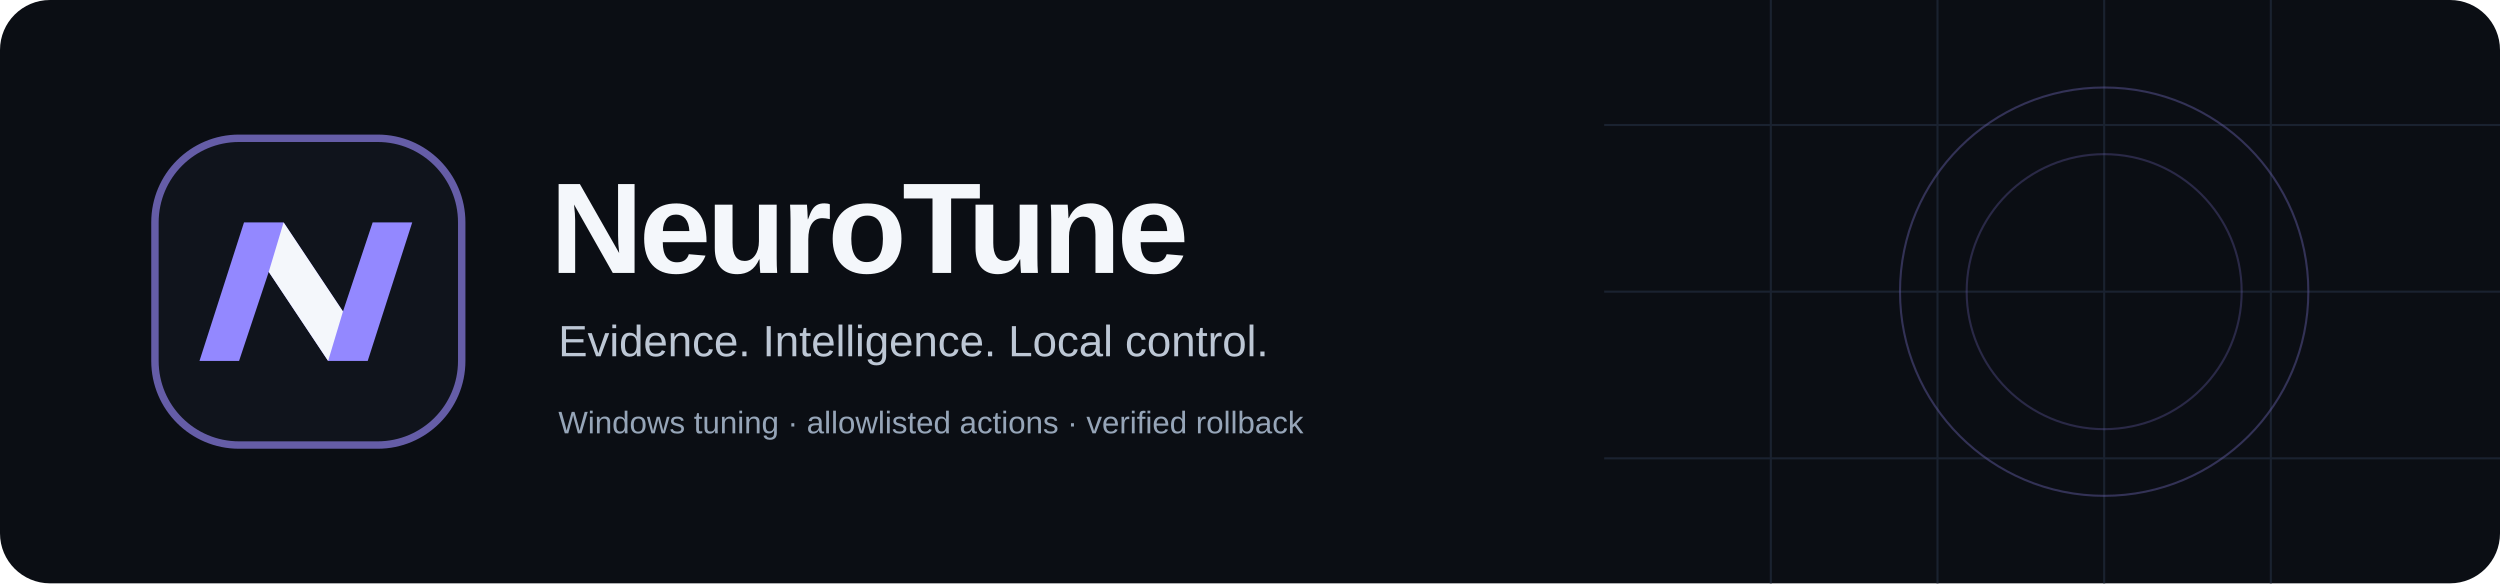
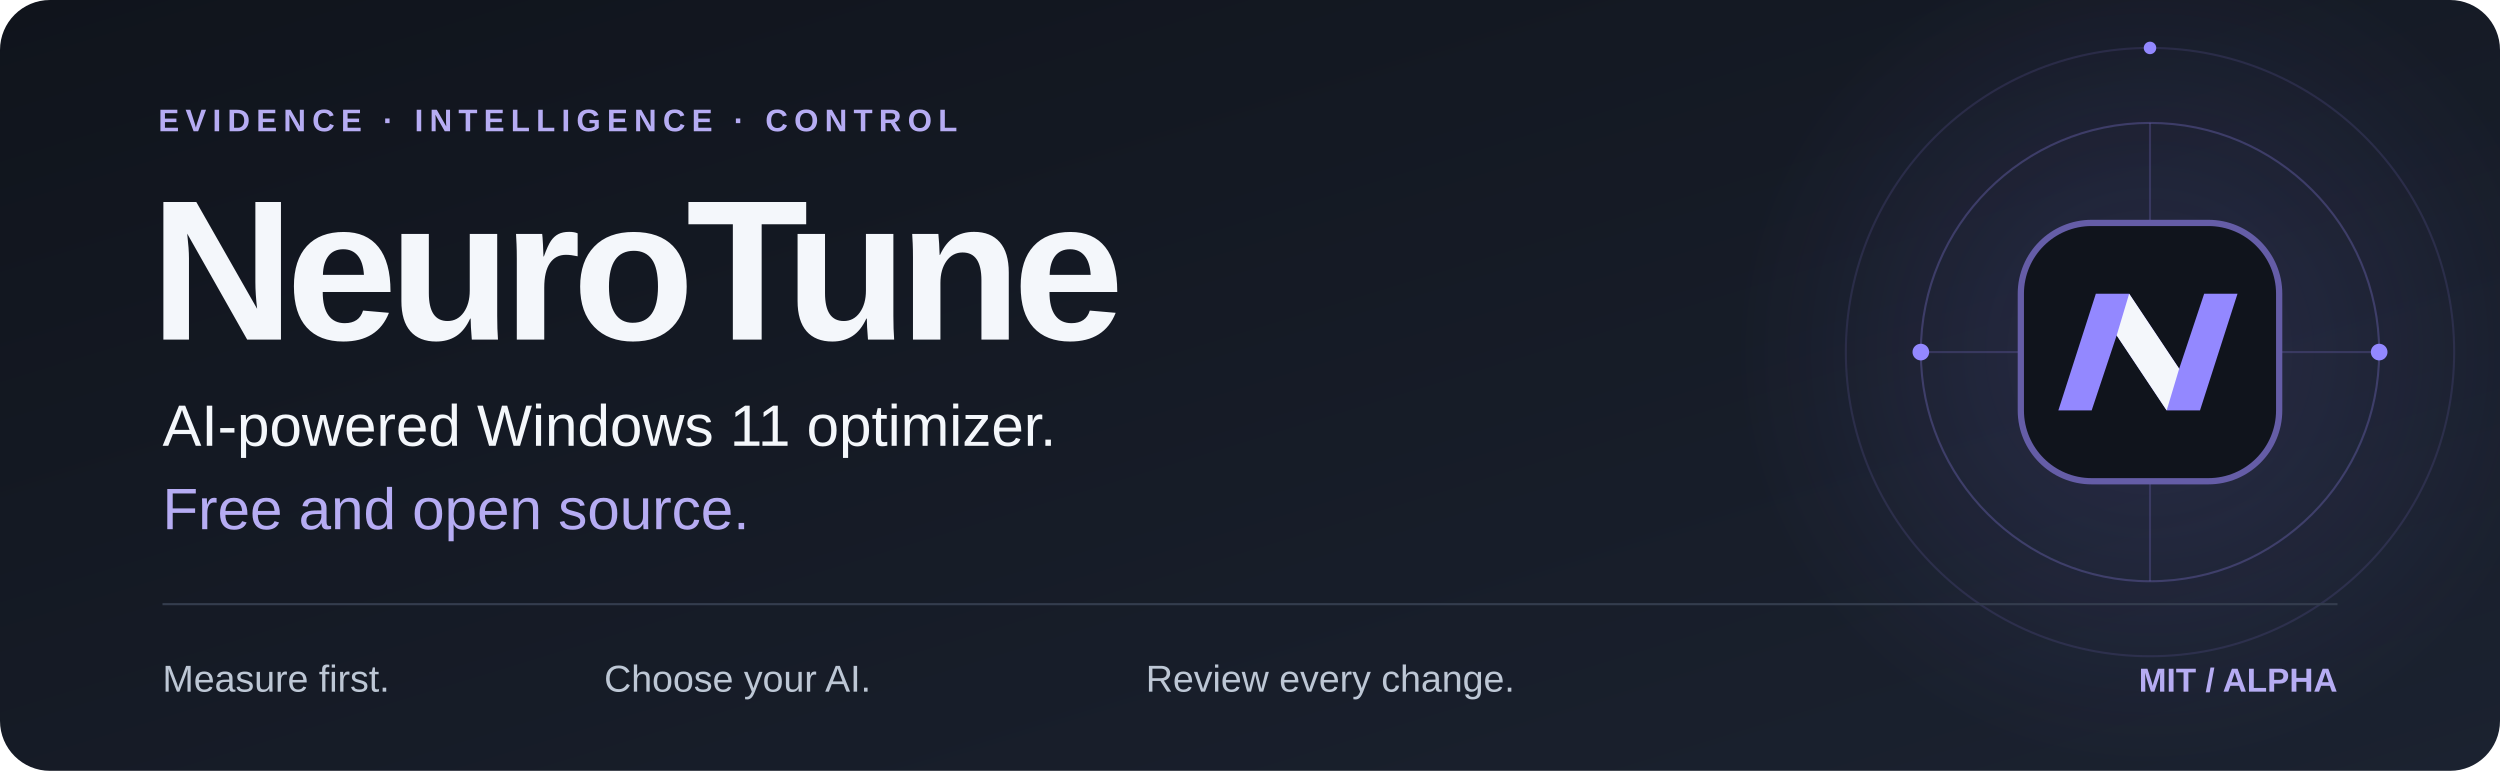
- <svg xmlns="http://www.w3.org/2000/svg" width="1200" height="280" viewBox="0 0 1200 280" role="img" aria-labelledby="title desc">
-   <rect width="1200" height="280" rx="24" fill="#0b0e14" />
-   <path d="M850 0V280M930 0V280M1010 0V280M1090 0V280M770 60H1200M770 140H1200M770 220H1200" stroke="#1a2230" />
-   <circle cx="1010" cy="140" r="98" fill="none" stroke="#655da7" stroke-opacity=".45" />
-   <circle cx="1010" cy="140" r="66" fill="none" stroke="#655da7" stroke-opacity=".35" />
-   <svg x="72" y="64" width="152" height="152" viewBox="0 0 64 64" fill="none">
+ <svg xmlns="http://www.w3.org/2000/svg" width="1200" height="370" viewBox="0 0 1200 370" role="img" aria-labelledby="title desc">
+   <defs>
+     <linearGradient id="surface" x2="1" y2="1">
+       <stop stop-color="#10141c" />
+       <stop offset="1" stop-color="#1b2230" />
+     </linearGradient>
+     <radialGradient id="glow">
+       <stop stop-color="#9388ff" stop-opacity=".14" />
+       <stop offset="1" stop-color="#9388ff" stop-opacity="0" />
+     </radialGradient>
+   </defs>
+   <rect width="1200" height="370" rx="24" fill="url(#surface)" />
+   <circle cx="1032" cy="169" r="200" fill="url(#glow)" />
+   <g fill="none" stroke="#655da7">
+     <circle cx="1032" cy="169" r="110" stroke-opacity=".45" />
+     <circle cx="1032" cy="169" r="146" stroke-opacity=".22" />
+     <path d="M922 169H1142M1032 59V279" stroke-opacity=".35" />
+   </g>
+   <g fill="#9388ff">
+     <circle cx="1032" cy="23" r="3" />
+     <circle cx="1142" cy="169" r="4" />
+     <circle cx="922" cy="169" r="4" />
+   </g>
+   <svg x="968" y="105" width="128" height="128" viewBox="0 0 64 64" fill="none">
    <rect x="1" y="1" width="62" height="62" rx="17" fill="#10141c" stroke="#655da7" stroke-width="1.5" />
    <path d="M10 46L19 18H27L39 36L45 18H53L44 46H36L24 28L18 46Z" fill="#9388ff" />
    <path d="M27 18L39 36L36 46L24 28Z" fill="#f4f7fb" />
  </svg>
-   <text x="264" y="131" fill="#f4f7fb" font-family="Segoe UI,Arial,sans-serif" font-size="62" font-weight="650" letter-spacing="-2">NeuroTune</text>
-   <text x="268" y="171" fill="#bdc7d5" font-family="Segoe UI,Arial,sans-serif" font-size="21">Evidence. Intelligence. Local control.</text>
-   <text x="268" y="208" fill="#96a5b8" font-family="Segoe UI,Arial,sans-serif" font-size="15">Windows tuning · allowlisted actions · verified rollback</text>
+   <g font-family="Segoe UI,Arial,sans-serif">
+     <text x="76" y="63" fill="#b6acf3" font-size="15" font-weight="600" letter-spacing="3">EVIDENCE · INTELLIGENCE · CONTROL</text>
+     <text x="72" y="163" fill="#f4f7fb" font-size="96" font-weight="700" letter-spacing="-4">NeuroTune</text>
+     <text x="78" y="214" fill="#f4f7fb" font-size="28">AI-powered Windows 11 optimizer.</text>
+     <text x="78" y="254" fill="#b6acf3" font-size="28">Free and open source.</text>
+     <path d="M78 290H1122" stroke="#343d4e" />
+     <text x="78" y="332" fill="#bdc7d5" font-size="18">Measure first.</text>
+     <text x="290" y="332" fill="#bdc7d5" font-size="18">Choose your AI.</text>
+     <text x="550" y="332" fill="#bdc7d5" font-size="18">Review every change.</text>
+     <text x="1122" y="332" text-anchor="end" fill="#b6acf3" font-size="16" font-weight="600">MIT / ALPHA</text>
+   </g>
</svg>
